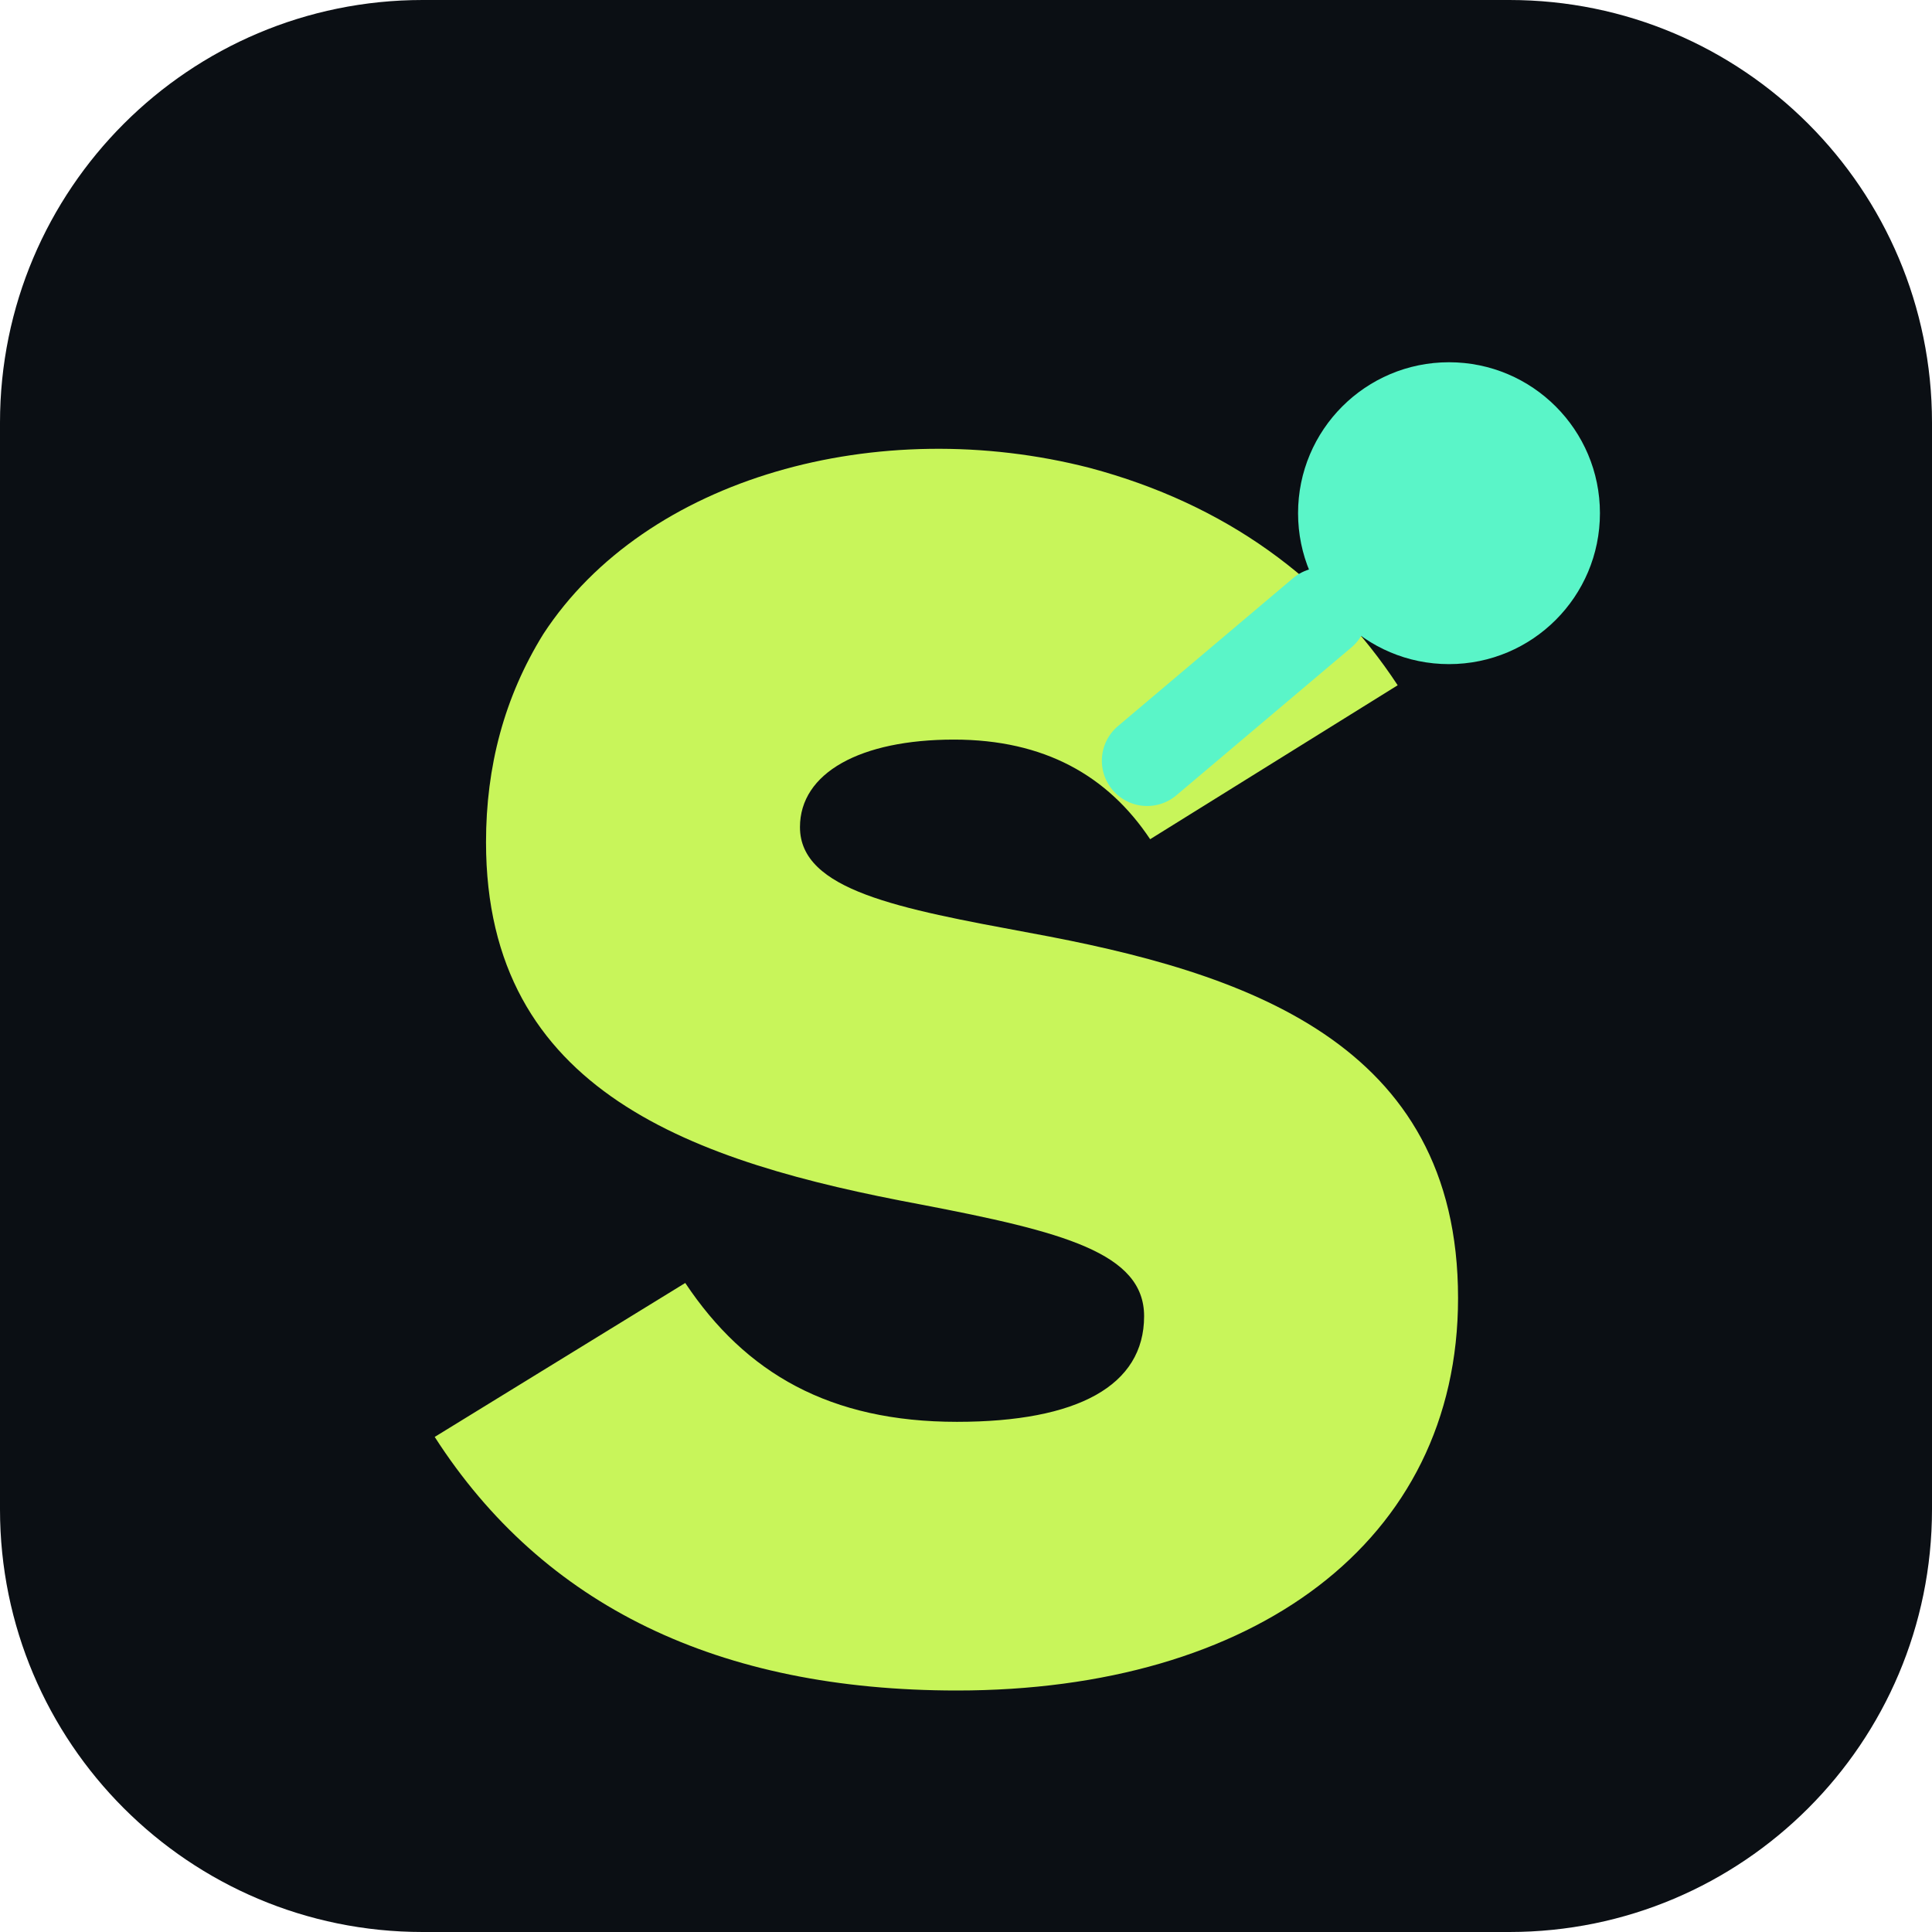
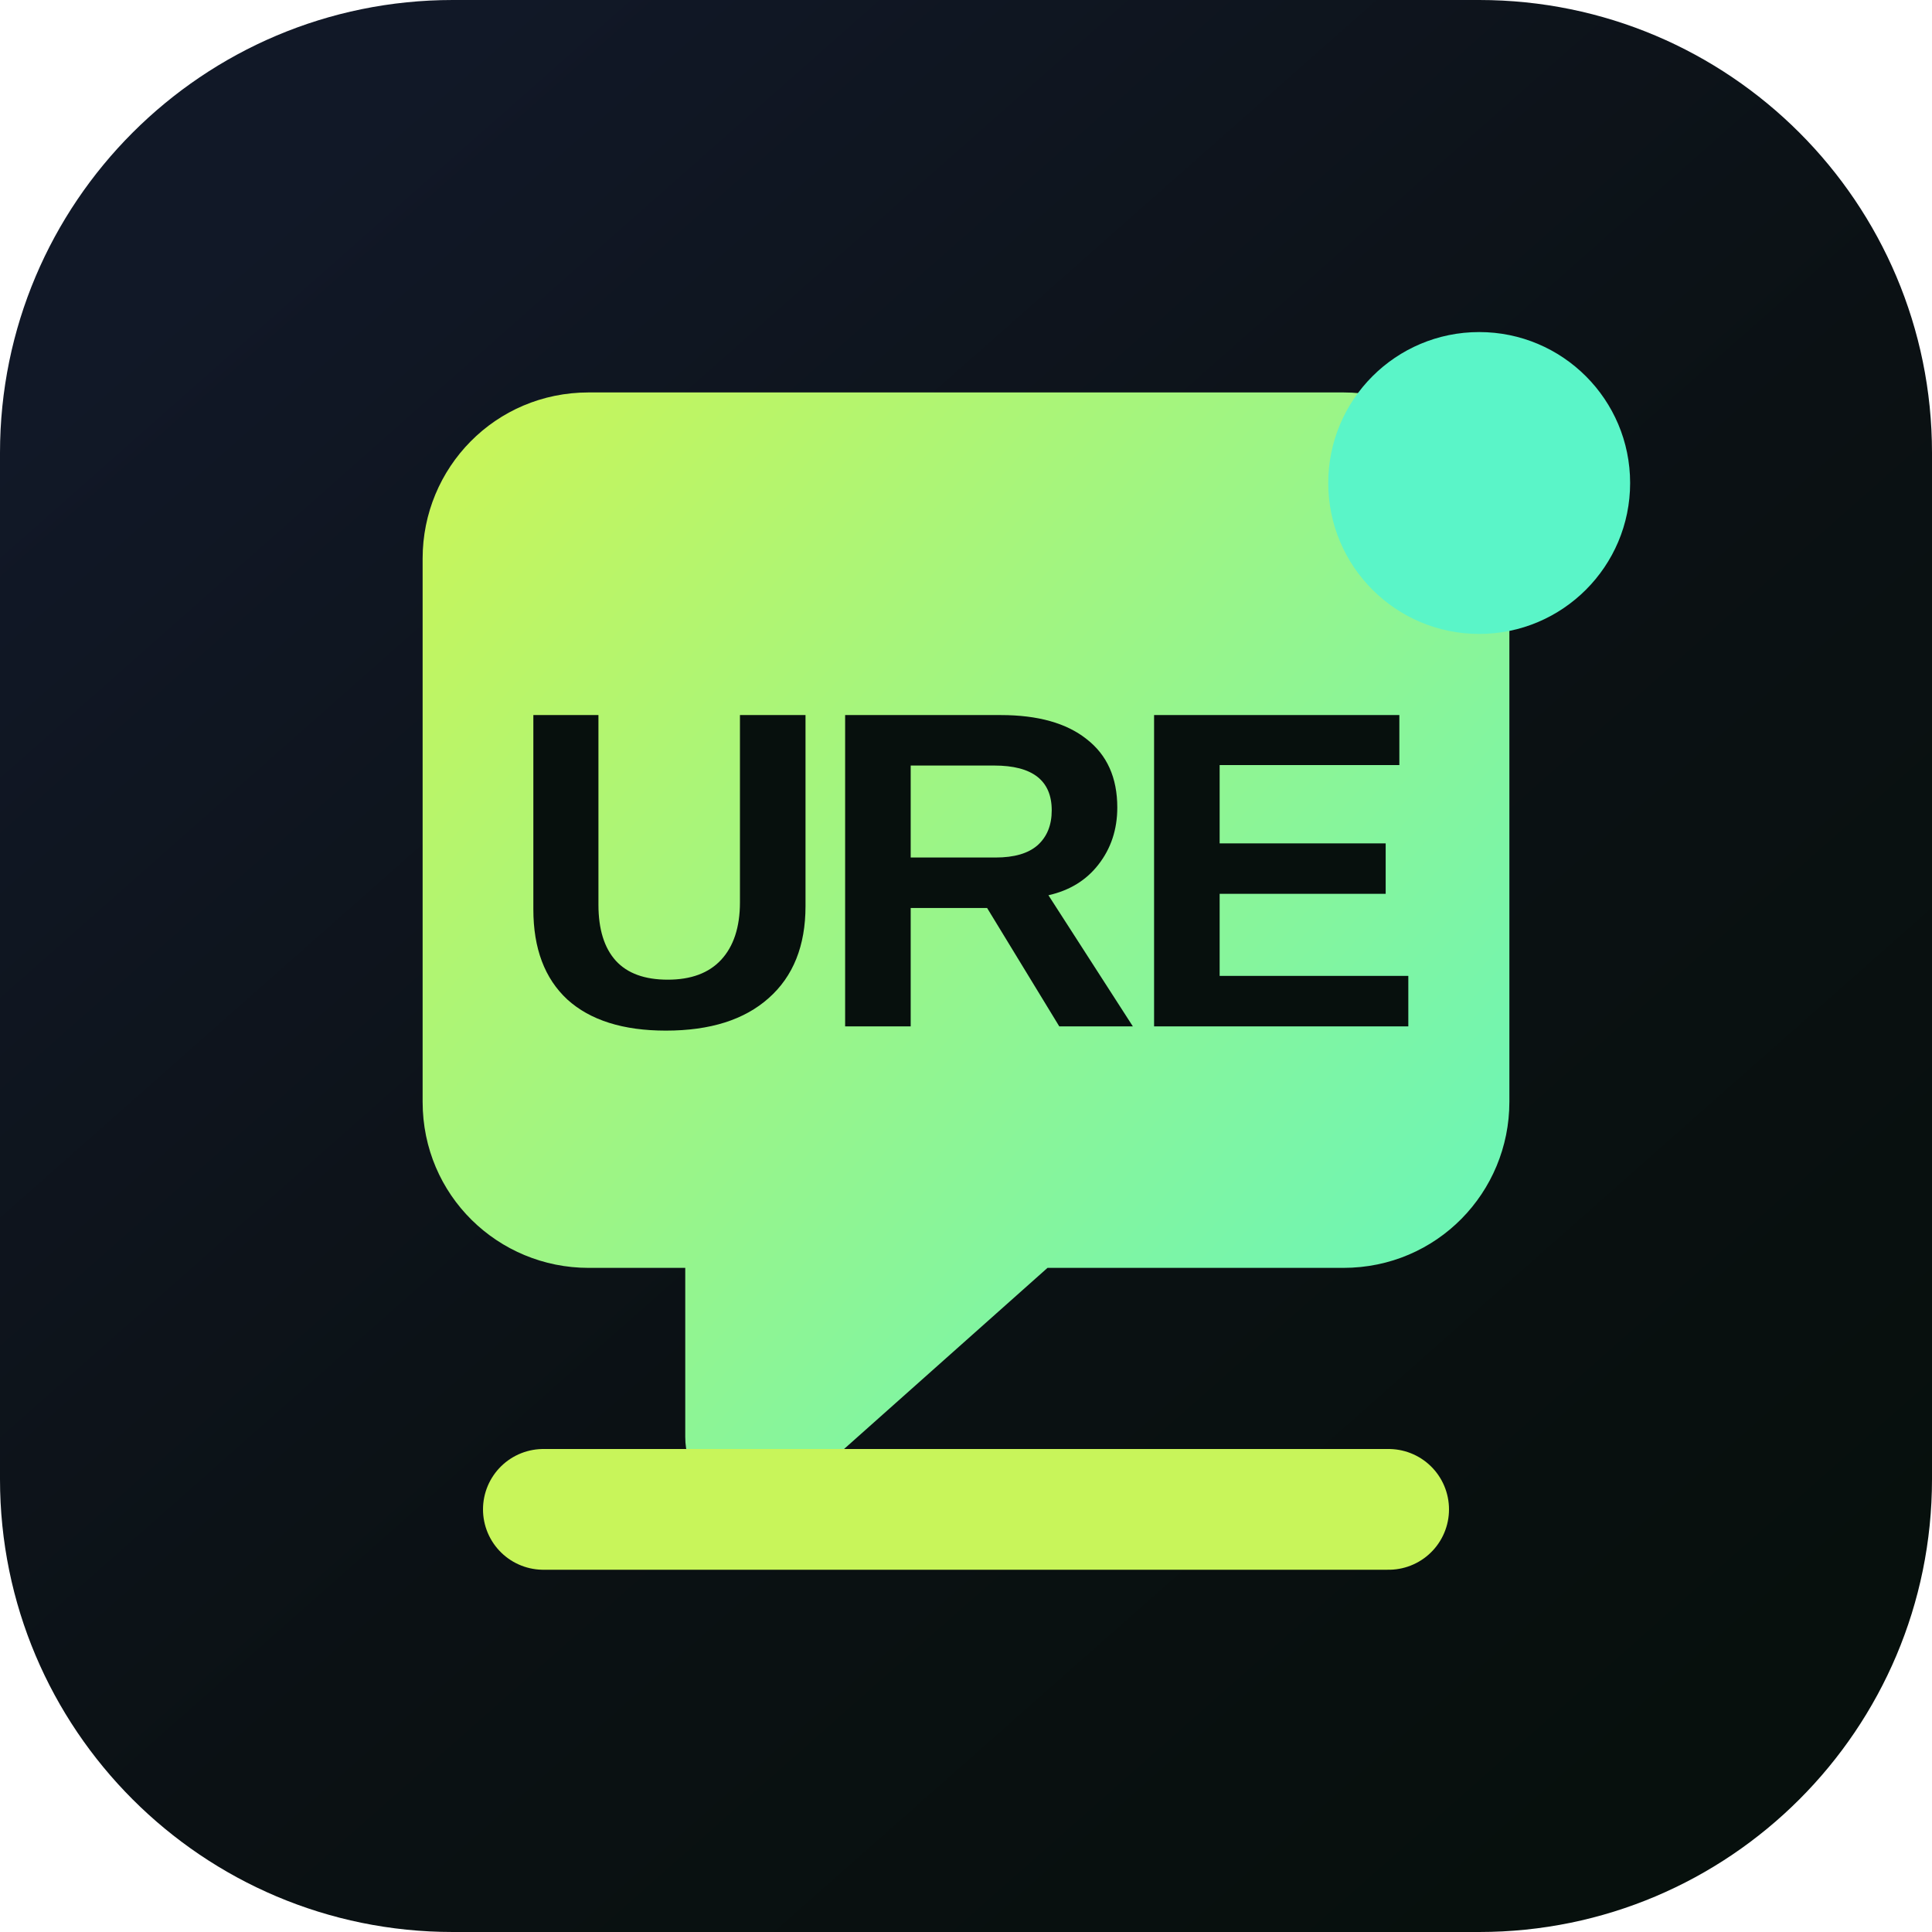
- <svg xmlns="http://www.w3.org/2000/svg" viewBox="0 0 64 64" role="img" aria-label="SETECHUB">
-   <rect width="64" height="64" rx="14" fill="#0b0f14" />
-   <path d="M18 21c3.4-5.2 11.1-7.3 18.1-5.5 4.5 1.2 7.9 3.7 10.2 7.2l-8.2 5.1c-1.4-2.1-3.5-3.3-6.5-3.3-3.1 0-5.1 1.1-5.1 2.9 0 2.1 3.3 2.7 7.6 3.5 7.1 1.3 14.2 3.6 14.2 12.1 0 8.1-6.8 13-16.6 13-7.9 0-13.7-2.8-17.3-8.4l8.3-5.1c2 3 4.8 4.6 9 4.6 4 0 6.2-1.2 6.2-3.5 0-2.1-2.7-2.8-7.4-3.7-7.5-1.4-14.4-3.7-14.4-12 0-2.5.6-4.8 1.9-6.9z" fill="#c8f55a" />
-   <circle cx="48" cy="17" r="5" fill="#5af5c8" />
-   <path d="M43.8 20.3 38 25.2" stroke="#5af5c8" stroke-width="3" stroke-linecap="round" />
+ <svg xmlns="http://www.w3.org/2000/svg" viewBox="0 0 64 64" role="img" aria-label="PainelURE">
+   <defs>
+     <linearGradient id="bg" x1="10" y1="6" x2="56" y2="58" gradientUnits="userSpaceOnUse">
+       <stop stop-color="#111827" />
+       <stop offset=".55" stop-color="#0b1114" />
+       <stop offset="1" stop-color="#07100d" />
+     </linearGradient>
+     <linearGradient id="mark" x1="14" y1="16" x2="52" y2="50" gradientUnits="userSpaceOnUse">
+       <stop stop-color="#c8f55a" />
+       <stop offset="1" stop-color="#5af5c8" />
+     </linearGradient>
+   </defs>
+   <rect width="64" height="64" rx="15" fill="url(#bg)" />
+   <path d="M14 18.5c0-3 2.4-5.5 5.5-5.5h25c3 0 5.5 2.4 5.5 5.5v18c0 3-2.4 5.5-5.5 5.5h-9.8l-8.2 7.3c-1.5 1.3-3.8.3-3.8-1.7V42h-3.2c-3 0-5.5-2.4-5.5-5.5v-18z" fill="url(#mark)" />
+   <text x="32" y="34" fill="#07100d" font-family="Arial, Helvetica, sans-serif" font-size="15" font-weight="900" text-anchor="middle" letter-spacing="-.6">URE</text>
+   <circle cx="49" cy="16" r="5" fill="#5af5c8" />
+   <path d="M18 50h28" stroke="#c8f55a" stroke-width="4" stroke-linecap="round" />
</svg>
